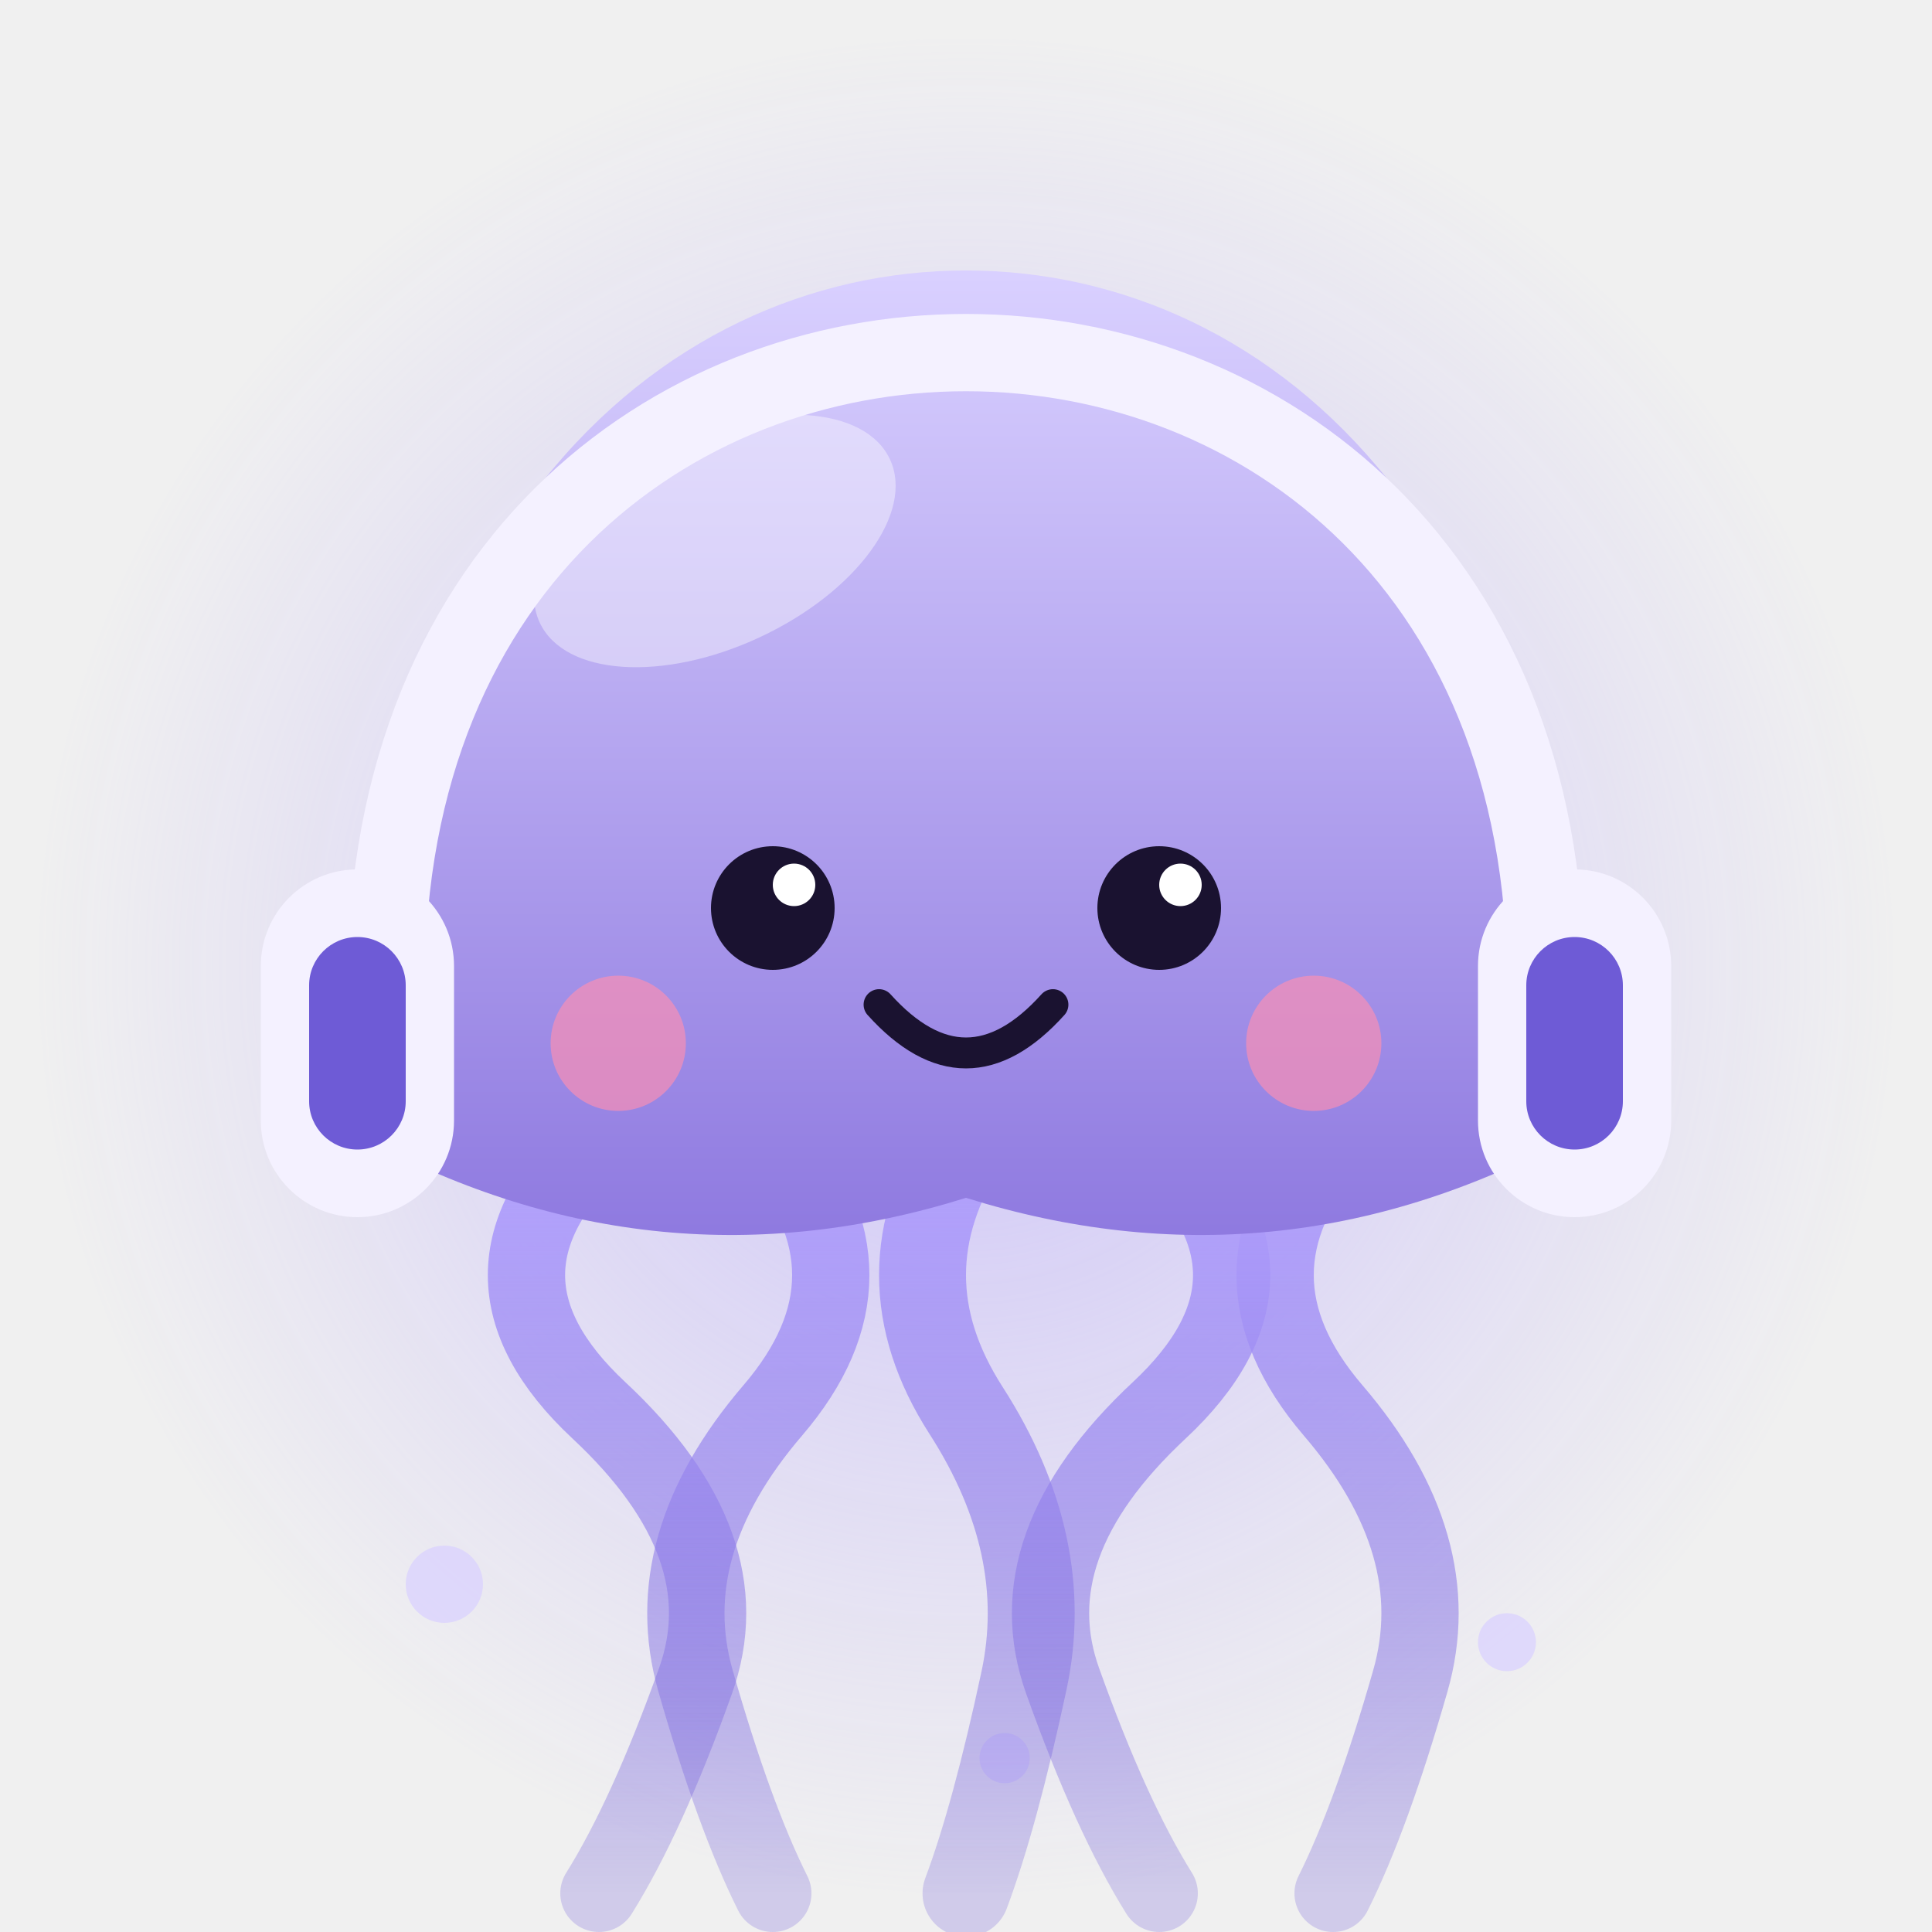
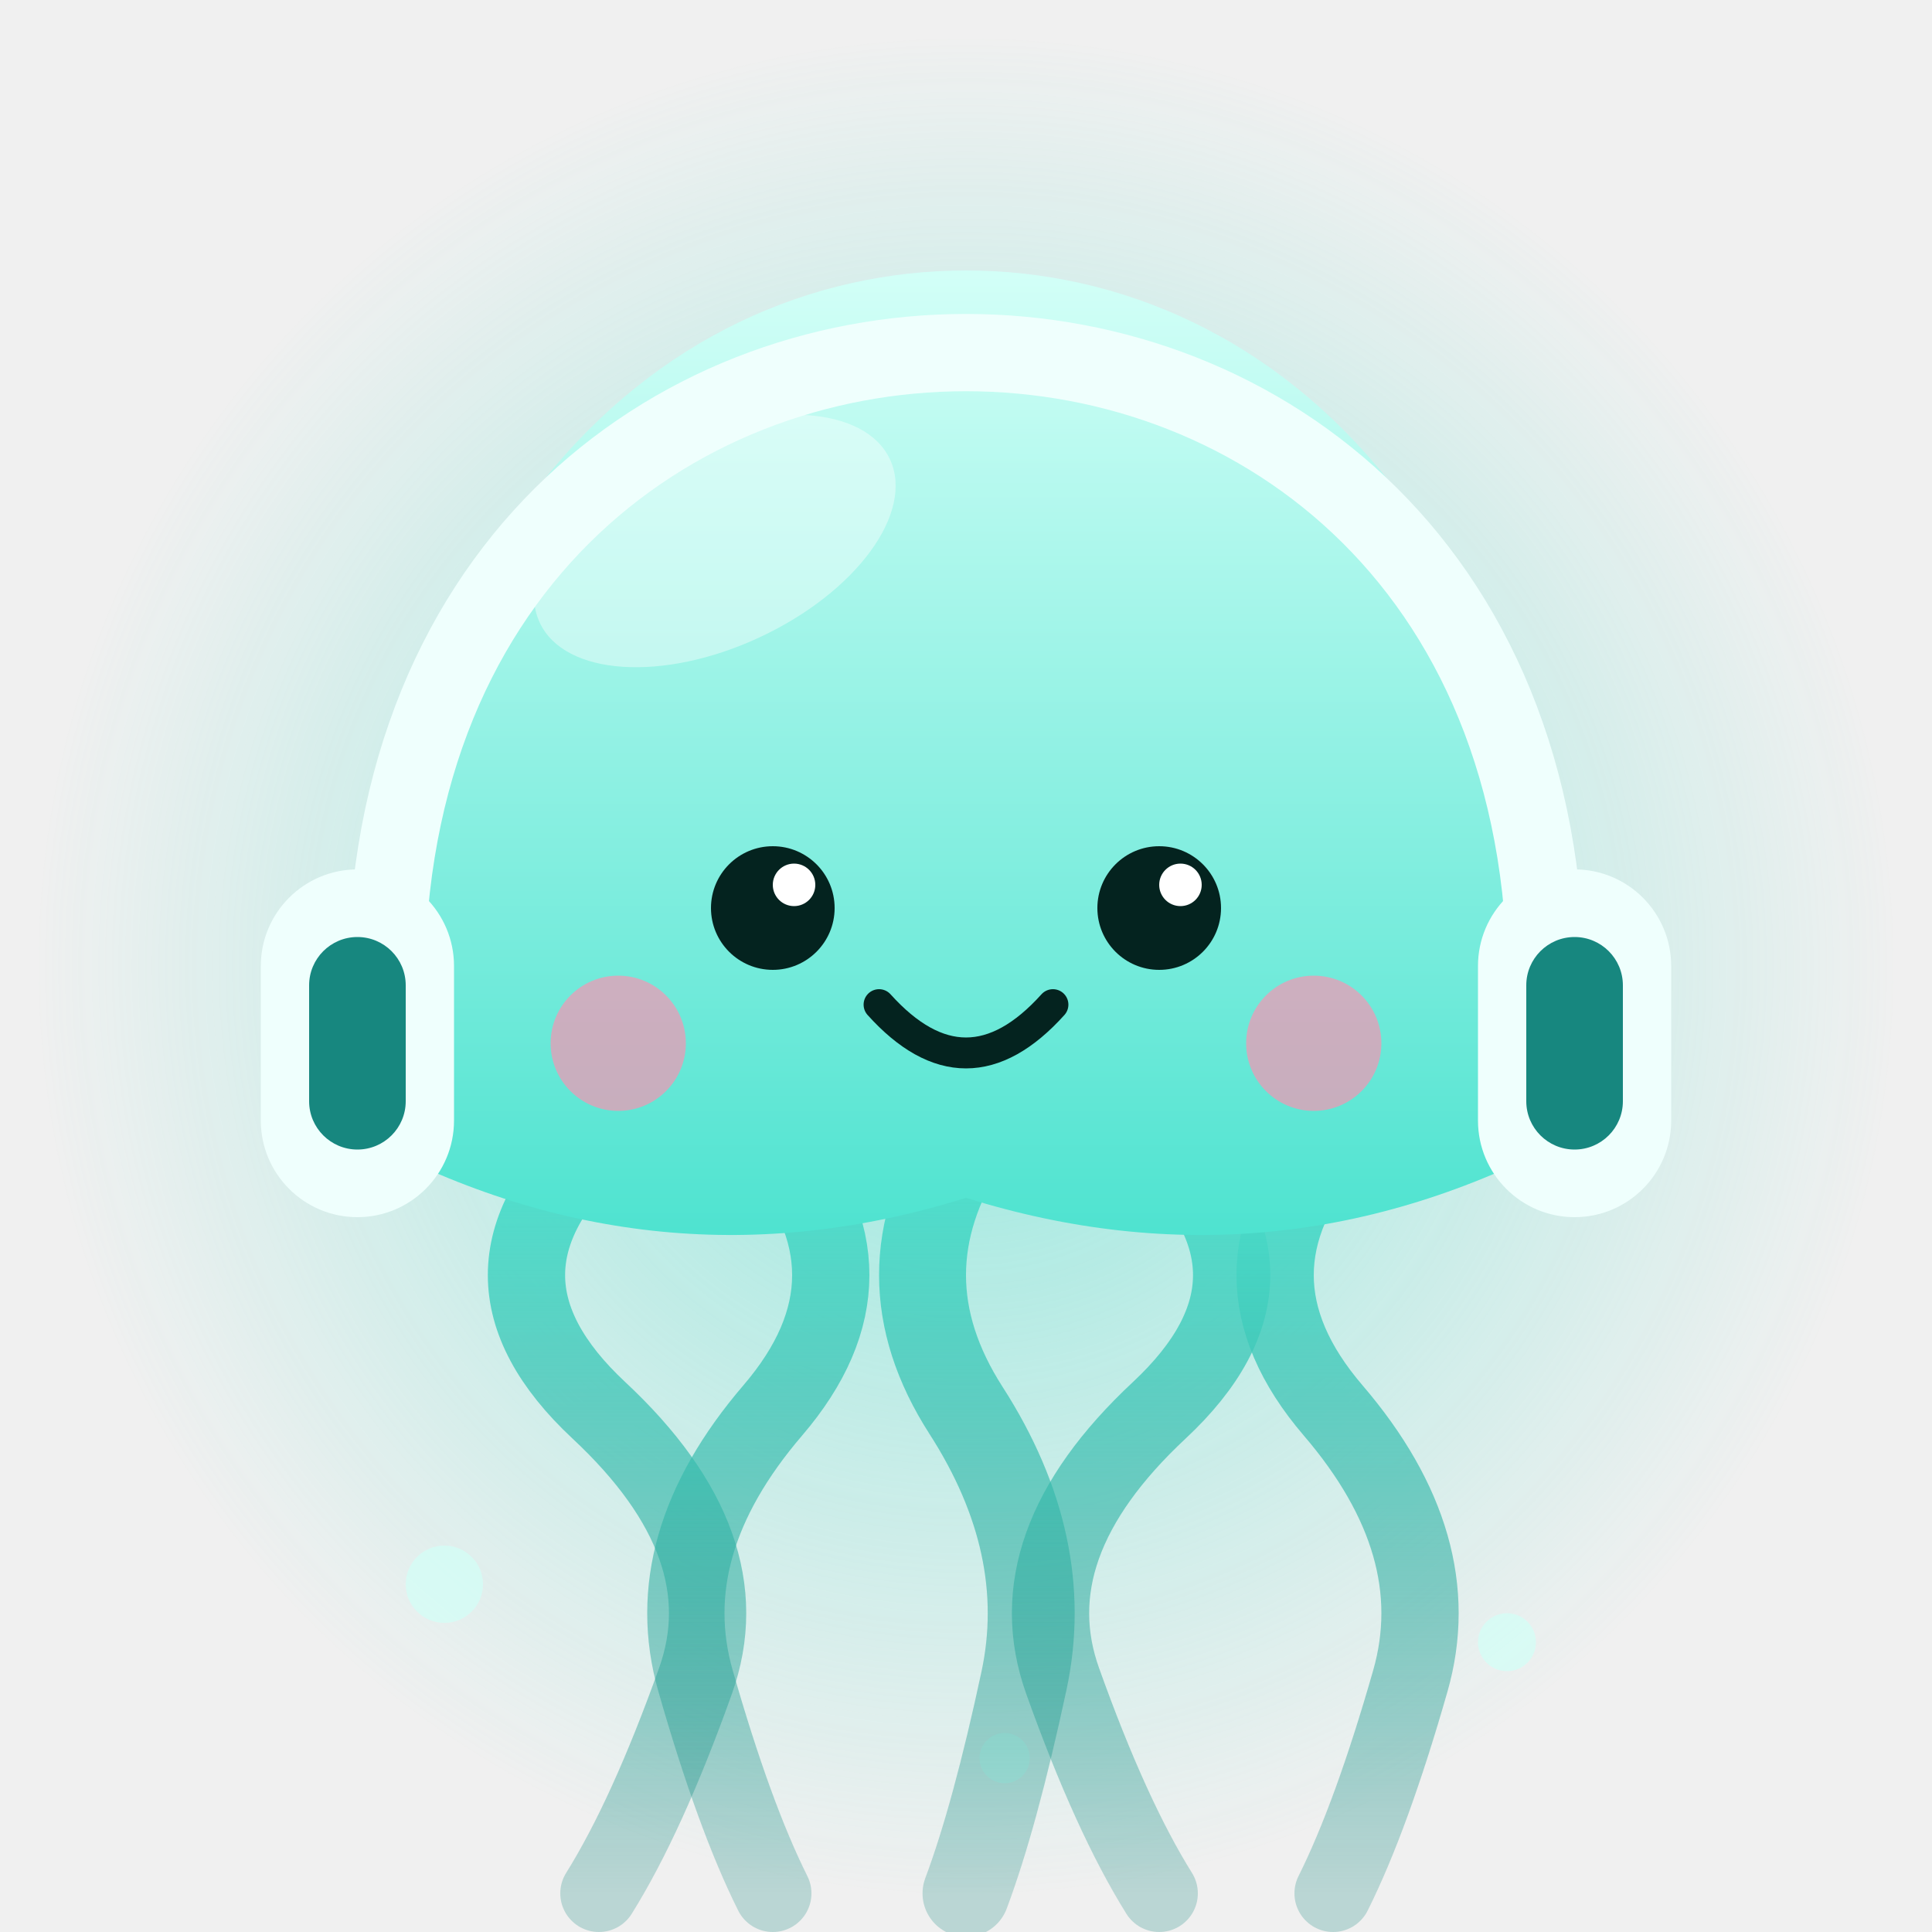
<svg xmlns="http://www.w3.org/2000/svg" viewBox="0 0 200 200" width="200" height="200" role="img" aria-label="Drift the jellyfish">
  <style>
    .dome{animation:pulse 3.4s ease-in-out infinite;transform-origin:100px 118px;transform-box:view-box}
    .t{animation:sway 2.8s ease-in-out infinite alternate;transform-origin:50% 0;transform-box:fill-box}
    .t1,.t3{animation-delay:-1.2s}.t2{animation-delay:-.6s}.t4{animation-delay:-1.9s}
    .b{animation:float 5s ease-in infinite}.b2{animation-delay:-2.4s}.b3{animation-delay:-3.7s}
    @keyframes pulse{0%,100%{transform:scale(1,1)}50%{transform:scale(1.035,.965)}}
    @keyframes sway{from{transform:rotate(-5deg)}to{transform:rotate(5deg)}}
    @keyframes float{0%{transform:translateY(0);opacity:0}15%{opacity:.8}100%{transform:translateY(-46px);opacity:0}}
  </style>
  <defs>
    <radialGradient id="gl">
-       <stop offset="0" stop-color="#b4a3ff" stop-opacity=".55" />
-       <stop offset="1" stop-color="#b4a3ff" stop-opacity="0" />
+       <stop offset="0" stop-color="#4fe3d0" stop-opacity=".55" />
+       <stop offset="1" stop-color="#4fe3d0" stop-opacity="0" />
    </radialGradient>
    <linearGradient id="dg" x1="0" y1="0" x2="0" y2="1">
-       <stop offset="0" stop-color="#d9d0ff" />
-       <stop offset="1" stop-color="#8f7ae0" />
+       <stop offset="0" stop-color="#d2fff7" />
+       <stop offset="1" stop-color="#4fe3d0" />
    </linearGradient>
    <linearGradient id="tg" x1="0" y1="0" x2="0" y2="1">
-       <stop offset="0" stop-color="#b4a3ff" />
-       <stop offset="1" stop-color="#6e5bd6" stop-opacity=".25" />
+       <stop offset="0" stop-color="#4fe3d0" />
+       <stop offset="1" stop-color="#17877f" stop-opacity=".25" />
    </linearGradient>
  </defs>
  <circle cx="100" cy="100" r="96" fill="url(#gl)" />
-   <circle class="b" cx="46" cy="164" r="4" fill="#d9d0ff" opacity=".7" />
-   <circle class="b b2" cx="156" cy="170" r="3" fill="#d9d0ff" opacity=".7" />
-   <circle class="b b3" cx="104" cy="182" r="2.6" fill="#d9d0ff" opacity=".7" />
+   <circle class="b" cx="46" cy="164" r="4" fill="#d2fff7" opacity=".7" />
+   <circle class="b b2" cx="156" cy="170" r="3" fill="#d2fff7" opacity=".7" />
+   <circle class="b b3" cx="104" cy="182" r="2.6" fill="#d2fff7" opacity=".7" />
  <path class="t t0" d="M62 118 q-15 14 0 28 t10 28 t-10 22" fill="none" stroke="url(#tg)" stroke-width="8" stroke-linecap="round" />
  <path class="t t1" d="M80 118 q12 14 0 28 t-8 28 t8 22" fill="none" stroke="url(#tg)" stroke-width="8" stroke-linecap="round" />
  <path class="t t2" d="M100 118 q-9 14 0 28 t6 28 t-6 22" fill="none" stroke="url(#tg)" stroke-width="9" stroke-linecap="round" />
  <path class="t t3" d="M120 118 q15 14 0 28 t-10 28 t10 22" fill="none" stroke="url(#tg)" stroke-width="8" stroke-linecap="round" />
  <path class="t t4" d="M138 118 q-12 14 0 28 t8 28 t-8 22" fill="none" stroke="url(#tg)" stroke-width="8" stroke-linecap="round" />
  <g class="dome">
    <path d="M38 118 C36 56 68 28 100 28 C132 28 164 56 162 118 Q132 134 100 124 Q68 134 38 118Z" fill="url(#dg)" />
    <ellipse cx="74" cy="56" rx="20" ry="11" fill="#fff" opacity=".4" transform="rotate(-25 74 56)" />
-     <circle cx="80" cy="94" r="6.4" fill="#1a1230" />
-     <circle cx="120" cy="94" r="6.4" fill="#1a1230" />
+     <circle cx="80" cy="94" r="6.4" fill="#04231f" />
+     <circle cx="120" cy="94" r="6.4" fill="#04231f" />
    <circle cx="82.2" cy="91.6" r="2.2" fill="#fff" />
    <circle cx="122.2" cy="91.6" r="2.2" fill="#fff" />
    <circle cx="64" cy="108" r="7" fill="#ff8fb1" opacity=".65" />
    <circle cx="136" cy="108" r="7" fill="#ff8fb1" opacity=".65" />
-     <path d="M91 104 Q100 114 109 104" fill="none" stroke="#1a1230" stroke-width="3.2" stroke-linecap="round" />
-     <path d="M40 104 C38 14 162 14 160 104" fill="none" stroke="#f4f1ff" stroke-width="8" stroke-linecap="round" />
-     <rect x="27" y="90" width="20" height="36" rx="10" fill="#f4f1ff" />
-     <rect x="32" y="97" width="10" height="22" rx="5" fill="#6e5bd6" />
-     <rect x="153" y="90" width="20" height="36" rx="10" fill="#f4f1ff" />
-     <rect x="158" y="97" width="10" height="22" rx="5" fill="#6e5bd6" />
+     <path d="M91 104 Q100 114 109 104" fill="none" stroke="#04231f" stroke-width="3.2" stroke-linecap="round" />
+     <path d="M40 104 C38 14 162 14 160 104" fill="none" stroke="#effffd" stroke-width="8" stroke-linecap="round" />
+     <rect x="27" y="90" width="20" height="36" rx="10" fill="#effffd" />
+     <rect x="32" y="97" width="10" height="22" rx="5" fill="#17877f" />
+     <rect x="153" y="90" width="20" height="36" rx="10" fill="#effffd" />
+     <rect x="158" y="97" width="10" height="22" rx="5" fill="#17877f" />
  </g>
</svg>
